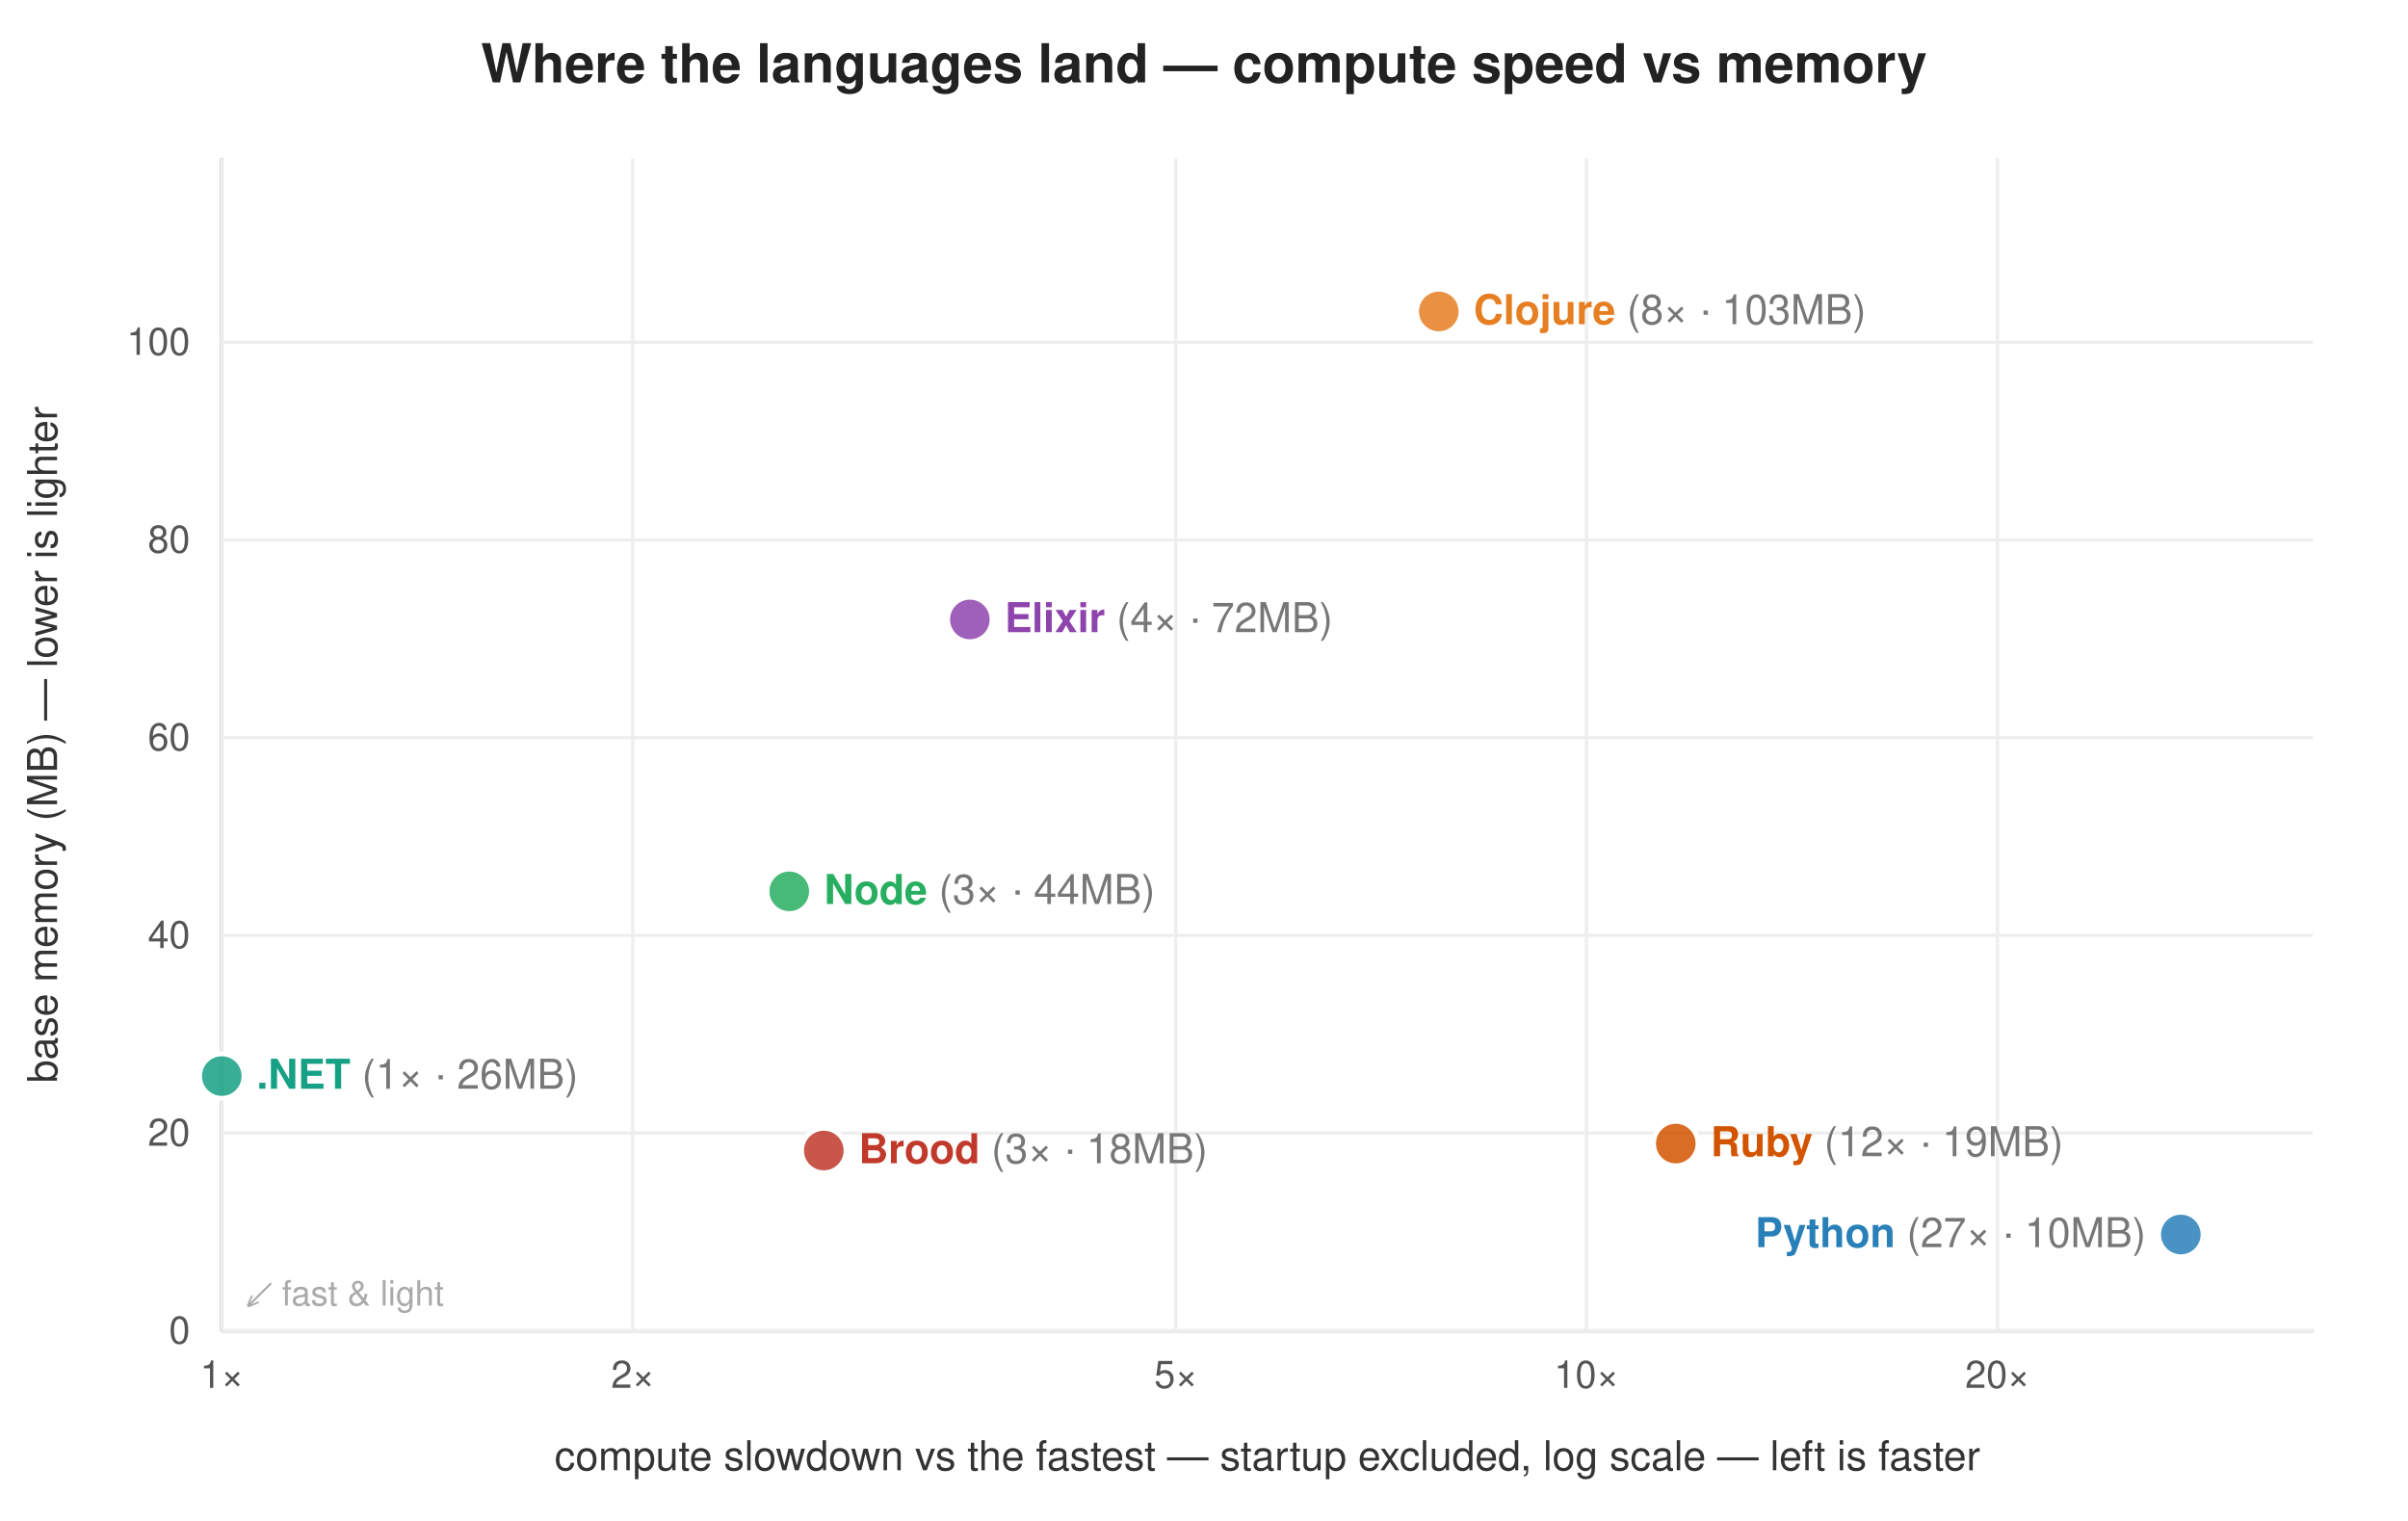
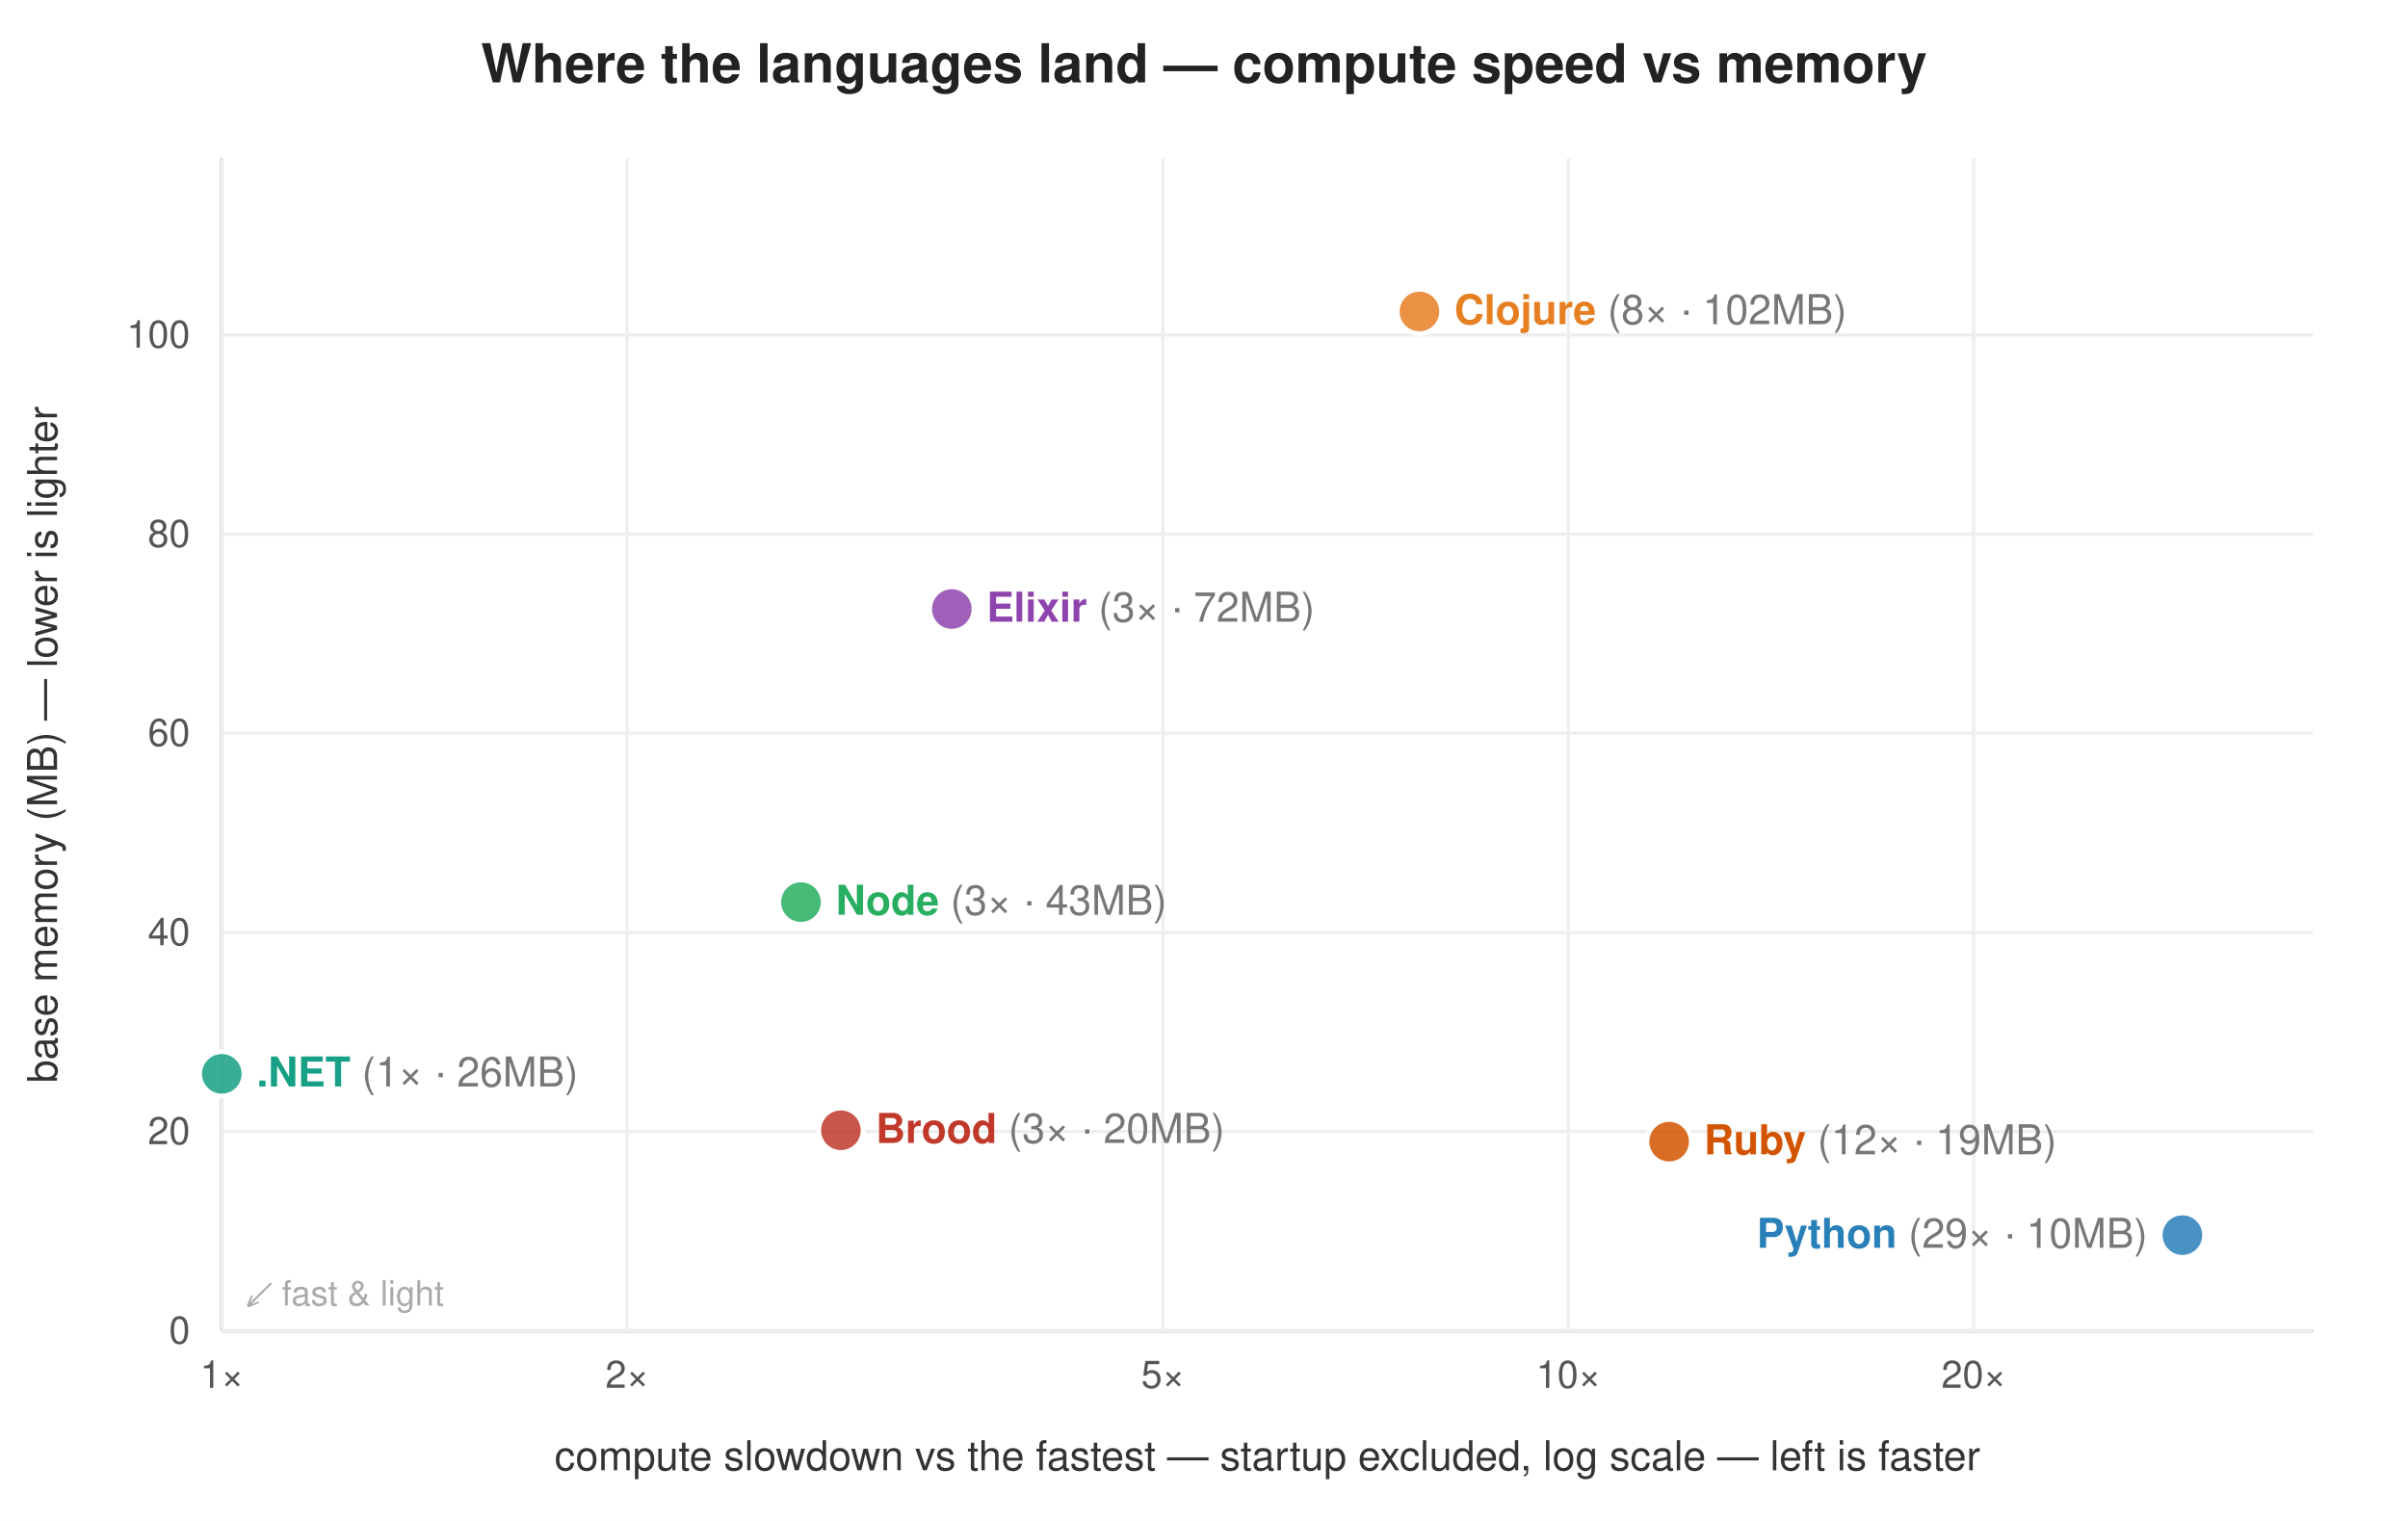
<svg xmlns="http://www.w3.org/2000/svg" width="760" height="480" viewBox="0 0 760 480" font-family="system-ui,Segoe UI,Helvetica,Arial,sans-serif">
  <rect width="760" height="480" fill="#ffffff" />
  <text x="380.0" y="26" text-anchor="middle" font-size="17" font-weight="700" fill="#222">Where the languages land — compute speed vs memory</text>
  <line x1="70" y1="420" x2="730" y2="420" stroke="#888" stroke-width="1" />
  <line x1="70" y1="50" x2="70" y2="420" stroke="#888" stroke-width="1" />
  <line x1="70.0" y1="50" x2="70.0" y2="420" stroke="#eee" stroke-width="1" />
  <text x="70.0" y="438" text-anchor="middle" font-size="12" fill="#555">1×</text>
-   <line x1="199.7" y1="50" x2="199.7" y2="420" stroke="#eee" stroke-width="1" />
-   <text x="199.7" y="438" text-anchor="middle" font-size="12" fill="#555">2×</text>
-   <line x1="371.1" y1="50" x2="371.1" y2="420" stroke="#eee" stroke-width="1" />
-   <text x="371.1" y="438" text-anchor="middle" font-size="12" fill="#555">5×</text>
-   <line x1="500.7" y1="50" x2="500.7" y2="420" stroke="#eee" stroke-width="1" />
-   <text x="500.7" y="438" text-anchor="middle" font-size="12" fill="#555">10×</text>
-   <line x1="630.4" y1="50" x2="630.4" y2="420" stroke="#eee" stroke-width="1" />
-   <text x="630.4" y="438" text-anchor="middle" font-size="12" fill="#555">20×</text>
+   <line x1="197.9" y1="50" x2="197.9" y2="420" stroke="#eee" stroke-width="1" />
+   <text x="197.9" y="438" text-anchor="middle" font-size="12" fill="#555">2×</text>
+   <line x1="367.0" y1="50" x2="367.0" y2="420" stroke="#eee" stroke-width="1" />
+   <text x="367.0" y="438" text-anchor="middle" font-size="12" fill="#555">5×</text>
+   <line x1="495.0" y1="50" x2="495.0" y2="420" stroke="#eee" stroke-width="1" />
+   <text x="495.0" y="438" text-anchor="middle" font-size="12" fill="#555">10×</text>
+   <line x1="622.9" y1="50" x2="622.9" y2="420" stroke="#eee" stroke-width="1" />
+   <text x="622.9" y="438" text-anchor="middle" font-size="12" fill="#555">20×</text>
  <line x1="70" y1="420.0" x2="730" y2="420.0" stroke="#eee" stroke-width="1" />
  <text x="60" y="424.0" text-anchor="end" font-size="12" fill="#555">0</text>
-   <line x1="70" y1="357.6" x2="730" y2="357.6" stroke="#eee" stroke-width="1" />
-   <text x="60" y="361.6" text-anchor="end" font-size="12" fill="#555">20</text>
-   <line x1="70" y1="295.2" x2="730" y2="295.2" stroke="#eee" stroke-width="1" />
-   <text x="60" y="299.2" text-anchor="end" font-size="12" fill="#555">40</text>
-   <line x1="70" y1="232.8" x2="730" y2="232.8" stroke="#eee" stroke-width="1" />
-   <text x="60" y="236.8" text-anchor="end" font-size="12" fill="#555">60</text>
-   <line x1="70" y1="170.4" x2="730" y2="170.4" stroke="#eee" stroke-width="1" />
-   <text x="60" y="174.4" text-anchor="end" font-size="12" fill="#555">80</text>
-   <line x1="70" y1="108.0" x2="730" y2="108.0" stroke="#eee" stroke-width="1" />
-   <text x="60" y="112.0" text-anchor="end" font-size="12" fill="#555">100</text>
+   <line x1="70" y1="357.1" x2="730" y2="357.1" stroke="#eee" stroke-width="1" />
+   <text x="60" y="361.1" text-anchor="end" font-size="12" fill="#555">20</text>
+   <line x1="70" y1="294.3" x2="730" y2="294.3" stroke="#eee" stroke-width="1" />
+   <text x="60" y="298.3" text-anchor="end" font-size="12" fill="#555">40</text>
+   <line x1="70" y1="231.4" x2="730" y2="231.4" stroke="#eee" stroke-width="1" />
+   <text x="60" y="235.4" text-anchor="end" font-size="12" fill="#555">60</text>
+   <line x1="70" y1="168.6" x2="730" y2="168.6" stroke="#eee" stroke-width="1" />
+   <text x="60" y="172.6" text-anchor="end" font-size="12" fill="#555">80</text>
+   <line x1="70" y1="105.7" x2="730" y2="105.7" stroke="#eee" stroke-width="1" />
+   <text x="60" y="109.7" text-anchor="end" font-size="12" fill="#555">100</text>
  <text x="400.0" y="464" text-anchor="middle" font-size="13" fill="#333">compute slowdown vs the fastest — startup excluded, log scale — left is faster</text>
  <text x="18" y="235.0" text-anchor="middle" font-size="13" fill="#333" transform="rotate(-90 18 235.0)">base memory (MB) — lower is lighter</text>
  <text x="78" y="412" font-size="11" fill="#aaa">↙ fast &amp; light</text>
-   <circle cx="688.3" cy="389.6" r="7" fill="#2980b9" fill-opacity="0.85" stroke="#fff" stroke-width="1.5" />
-   <text x="677.3" y="393.6" text-anchor="end" font-size="13" font-weight="600" fill="#2980b9">Python <tspan font-weight="400" fill="#777">(27× · 10MB)</tspan>
+   <circle cx="688.8" cy="389.8" r="7" fill="#2980b9" fill-opacity="0.85" stroke="#fff" stroke-width="1.5" />
+   <text x="677.8" y="393.8" text-anchor="end" font-size="13" font-weight="600" fill="#2980b9">Python <tspan font-weight="400" fill="#777">(29× · 10MB)</tspan>
  </text>
-   <circle cx="260.0" cy="363.1" r="7" fill="#c0392b" fill-opacity="0.85" stroke="#fff" stroke-width="1.5" />
-   <text x="271.0" y="367.1" text-anchor="start" font-size="13" font-weight="600" fill="#c0392b">Brood <tspan font-weight="400" fill="#777">(3× · 18MB)</tspan>
+   <circle cx="526.8" cy="360.3" r="7" fill="#d35400" fill-opacity="0.85" stroke="#fff" stroke-width="1.5" />
+   <text x="537.8" y="364.3" text-anchor="start" font-size="13" font-weight="600" fill="#d35400">Ruby <tspan font-weight="400" fill="#777">(12× · 19MB)</tspan>
  </text>
-   <circle cx="528.9" cy="360.9" r="7" fill="#d35400" fill-opacity="0.85" stroke="#fff" stroke-width="1.5" />
-   <text x="539.9" y="364.9" text-anchor="start" font-size="13" font-weight="600" fill="#d35400">Ruby <tspan font-weight="400" fill="#777">(12× · 19MB)</tspan>
+   <circle cx="265.4" cy="356.7" r="7" fill="#c0392b" fill-opacity="0.85" stroke="#fff" stroke-width="1.5" />
+   <text x="276.4" y="360.7" text-anchor="start" font-size="13" font-weight="600" fill="#c0392b">Brood <tspan font-weight="400" fill="#777">(3× · 20MB)</tspan>
  </text>
-   <circle cx="70.0" cy="339.6" r="7" fill="#16a085" fill-opacity="0.85" stroke="#fff" stroke-width="1.5" />
-   <text x="81.0" y="343.6" text-anchor="start" font-size="13" font-weight="600" fill="#16a085">.NET <tspan font-weight="400" fill="#777">(1× · 26MB)</tspan>
+   <circle cx="70.0" cy="338.9" r="7" fill="#16a085" fill-opacity="0.85" stroke="#fff" stroke-width="1.5" />
+   <text x="81.0" y="342.9" text-anchor="start" font-size="13" font-weight="600" fill="#16a085">.NET <tspan font-weight="400" fill="#777">(1× · 26MB)</tspan>
  </text>
-   <circle cx="249.1" cy="281.3" r="7" fill="#27ae60" fill-opacity="0.85" stroke="#fff" stroke-width="1.5" />
-   <text x="260.1" y="285.3" text-anchor="start" font-size="13" font-weight="600" fill="#27ae60">Node <tspan font-weight="400" fill="#777">(3× · 44MB)</tspan>
+   <circle cx="252.8" cy="284.7" r="7" fill="#27ae60" fill-opacity="0.85" stroke="#fff" stroke-width="1.5" />
+   <text x="263.8" y="288.7" text-anchor="start" font-size="13" font-weight="600" fill="#27ae60">Node <tspan font-weight="400" fill="#777">(3× · 43MB)</tspan>
  </text>
-   <circle cx="306.1" cy="195.5" r="7" fill="#8e44ad" fill-opacity="0.85" stroke="#fff" stroke-width="1.5" />
-   <text x="317.1" y="199.5" text-anchor="start" font-size="13" font-weight="600" fill="#8e44ad">Elixir <tspan font-weight="400" fill="#777">(4× · 72MB)</tspan>
+   <circle cx="300.4" cy="192.2" r="7" fill="#8e44ad" fill-opacity="0.85" stroke="#fff" stroke-width="1.5" />
+   <text x="311.4" y="196.2" text-anchor="start" font-size="13" font-weight="600" fill="#8e44ad">Elixir <tspan font-weight="400" fill="#777">(3× · 72MB)</tspan>
  </text>
-   <circle cx="454.1" cy="98.3" r="7" fill="#e67e22" fill-opacity="0.85" stroke="#fff" stroke-width="1.5" />
-   <text x="465.1" y="102.3" text-anchor="start" font-size="13" font-weight="600" fill="#e67e22">Clojure <tspan font-weight="400" fill="#777">(8× · 103MB)</tspan>
+   <circle cx="448.0" cy="98.3" r="7" fill="#e67e22" fill-opacity="0.85" stroke="#fff" stroke-width="1.5" />
+   <text x="459.0" y="102.3" text-anchor="start" font-size="13" font-weight="600" fill="#e67e22">Clojure <tspan font-weight="400" fill="#777">(8× · 102MB)</tspan>
  </text>
</svg>
